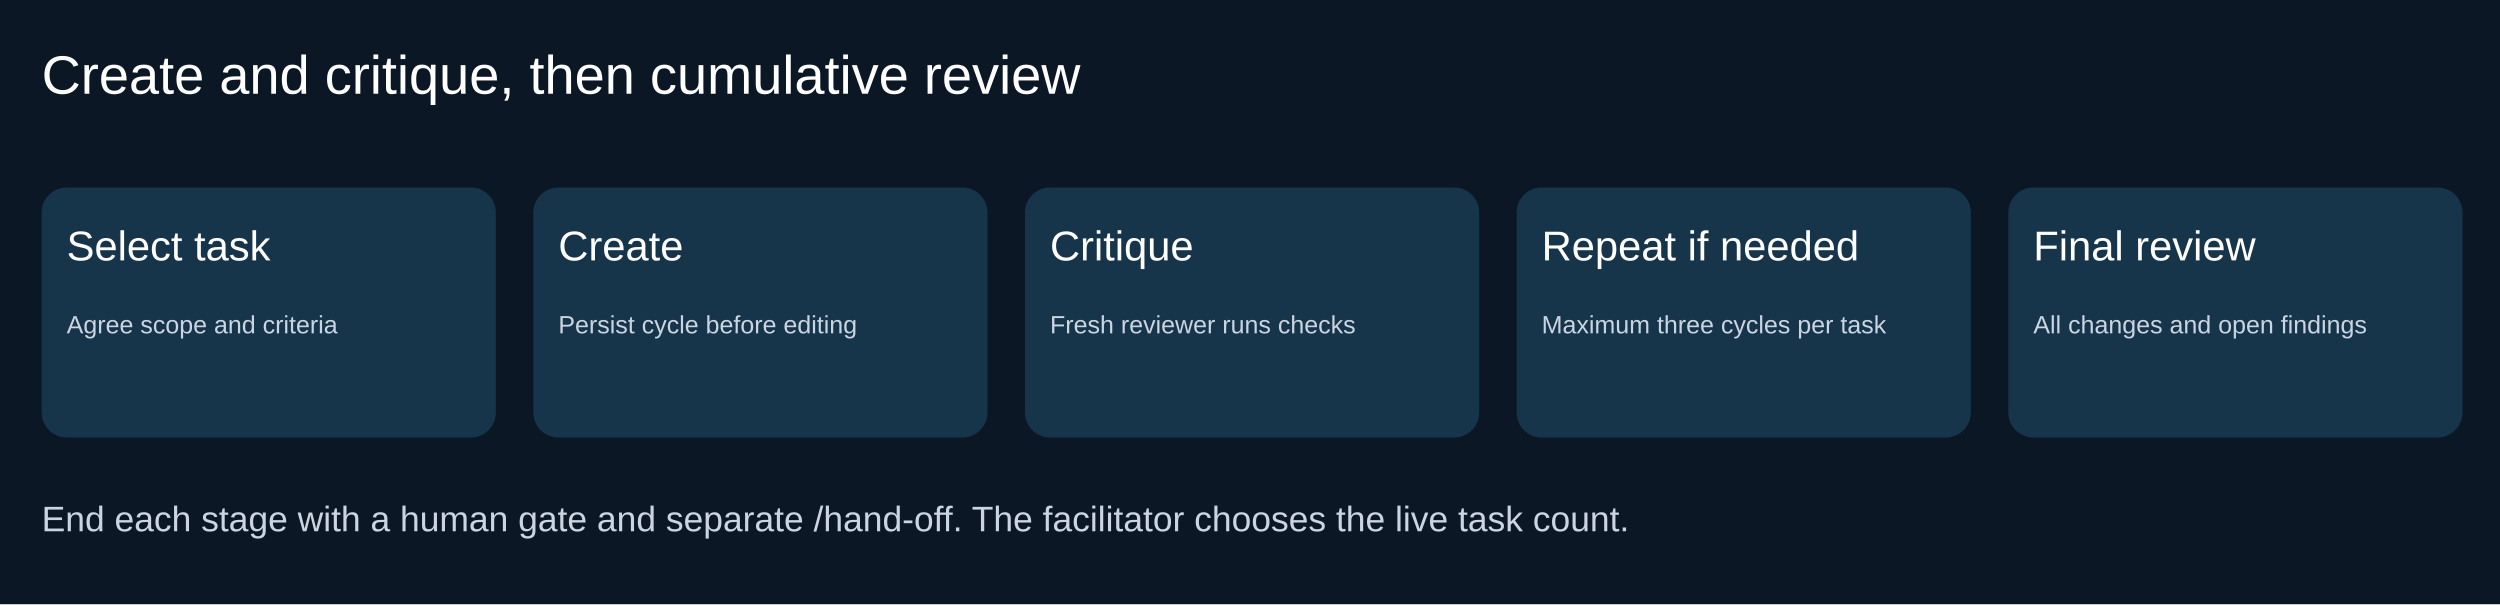
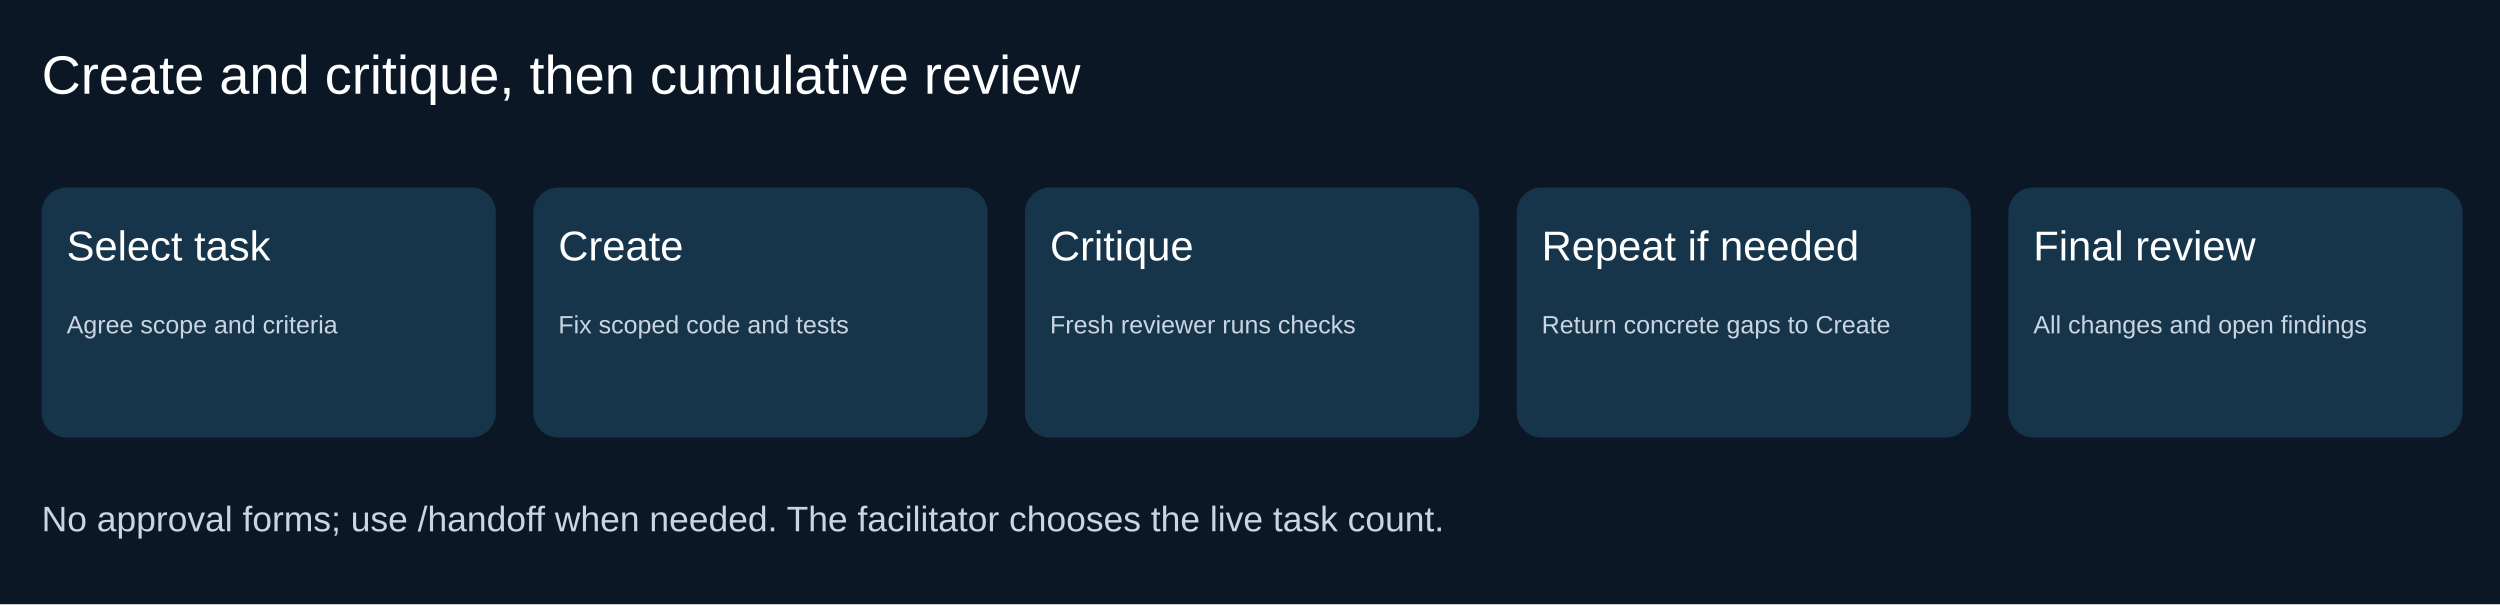
<svg xmlns="http://www.w3.org/2000/svg" viewBox="0 0 1200 290" role="img" aria-label="Create and critique, then cumulative review">
  <rect width="1200" height="290" fill="#0b1724" />
  <g font-family="Arial, sans-serif">
    <text x="20" y="45" fill="white" font-size="26">Create and critique, then cumulative review</text>
    <rect x="20" y="90" width="218" height="120" rx="12" fill="#17354a" />
    <text x="32" y="125" fill="white" font-size="20">Select task</text>
    <text x="32" y="160" fill="#cbd5e1" font-size="12">Agree scope and criteria</text>
    <rect x="256" y="90" width="218" height="120" rx="12" fill="#17354a" />
    <text x="268" y="125" fill="white" font-size="20">Create</text>
-     <text x="268" y="160" fill="#cbd5e1" font-size="12">Persist cycle before editing</text>
+     <text x="268" y="160" fill="#cbd5e1" font-size="12">Fix scoped code and tests</text>
    <rect x="492" y="90" width="218" height="120" rx="12" fill="#17354a" />
    <text x="504" y="125" fill="white" font-size="20">Critique</text>
    <text x="504" y="160" fill="#cbd5e1" font-size="12">Fresh reviewer runs checks</text>
    <rect x="728" y="90" width="218" height="120" rx="12" fill="#17354a" />
    <text x="740" y="125" fill="white" font-size="20">Repeat if needed</text>
-     <text x="740" y="160" fill="#cbd5e1" font-size="12">Maximum three cycles per task</text>
+     <text x="740" y="160" fill="#cbd5e1" font-size="12">Return concrete gaps to Create</text>
    <rect x="964" y="90" width="218" height="120" rx="12" fill="#17354a" />
    <text x="976" y="125" fill="white" font-size="20">Final review</text>
    <text x="976" y="160" fill="#cbd5e1" font-size="12">All changes and open findings</text>
-     <text x="20" y="255" fill="#cbd5e1" font-size="17">End each stage with a human gate and separate /hand-off. The facilitator chooses the live task count.</text>
+     <text x="20" y="255" fill="#cbd5e1" font-size="17">No approval forms; use /handoff when needed. The facilitator chooses the live task count.</text>
  </g>
</svg>
